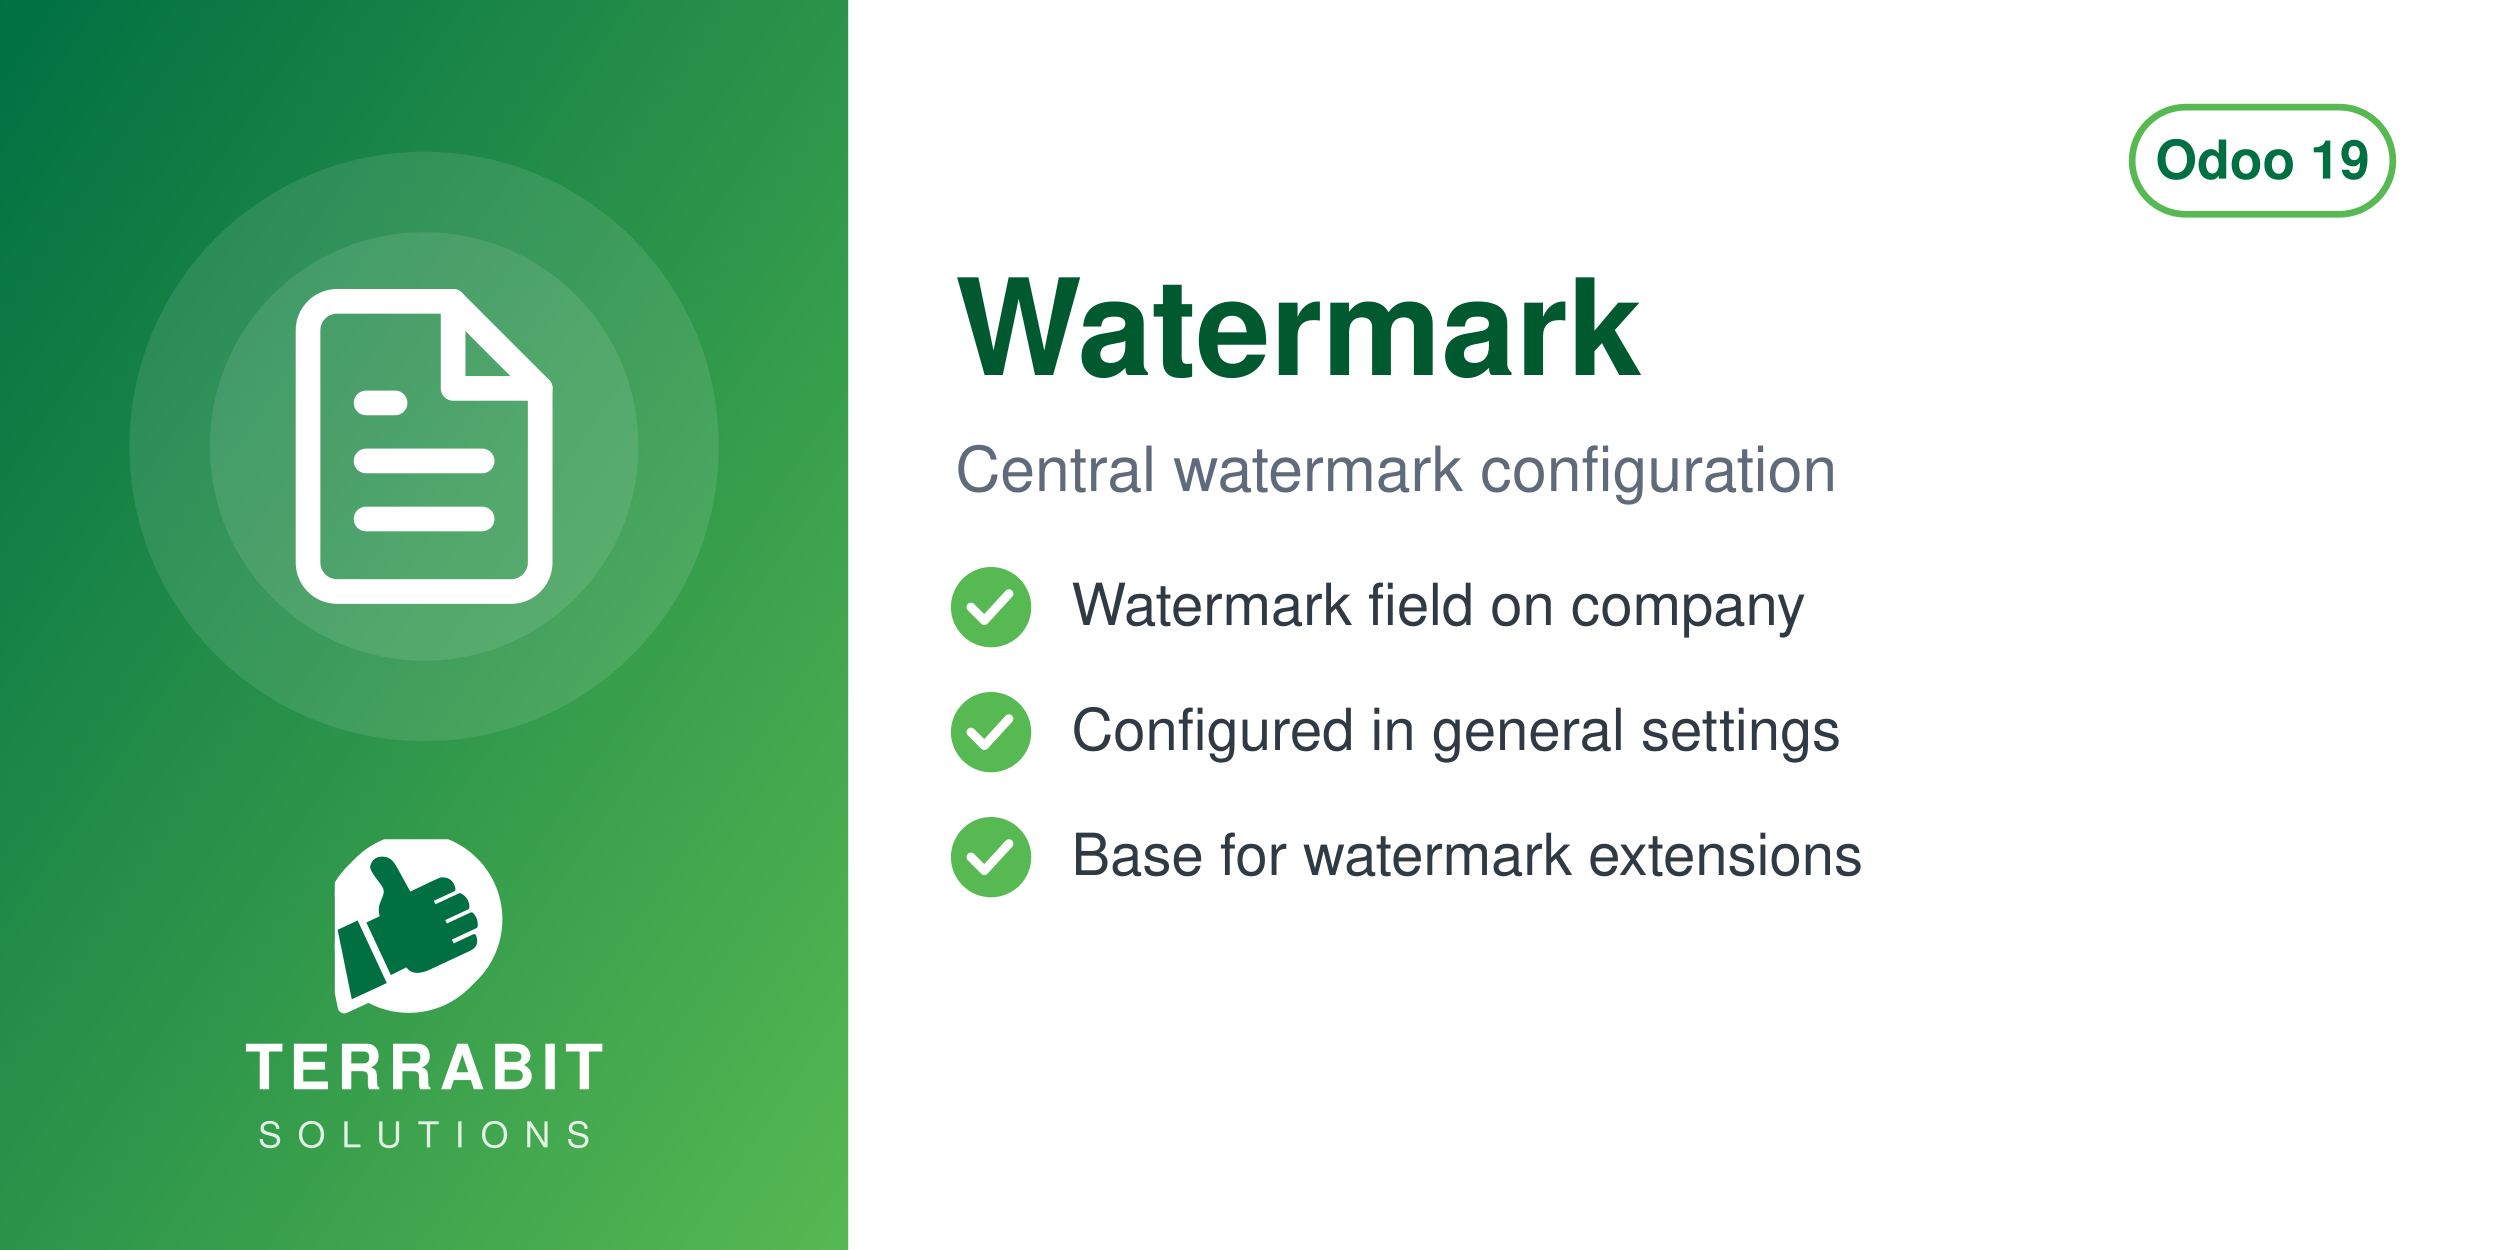
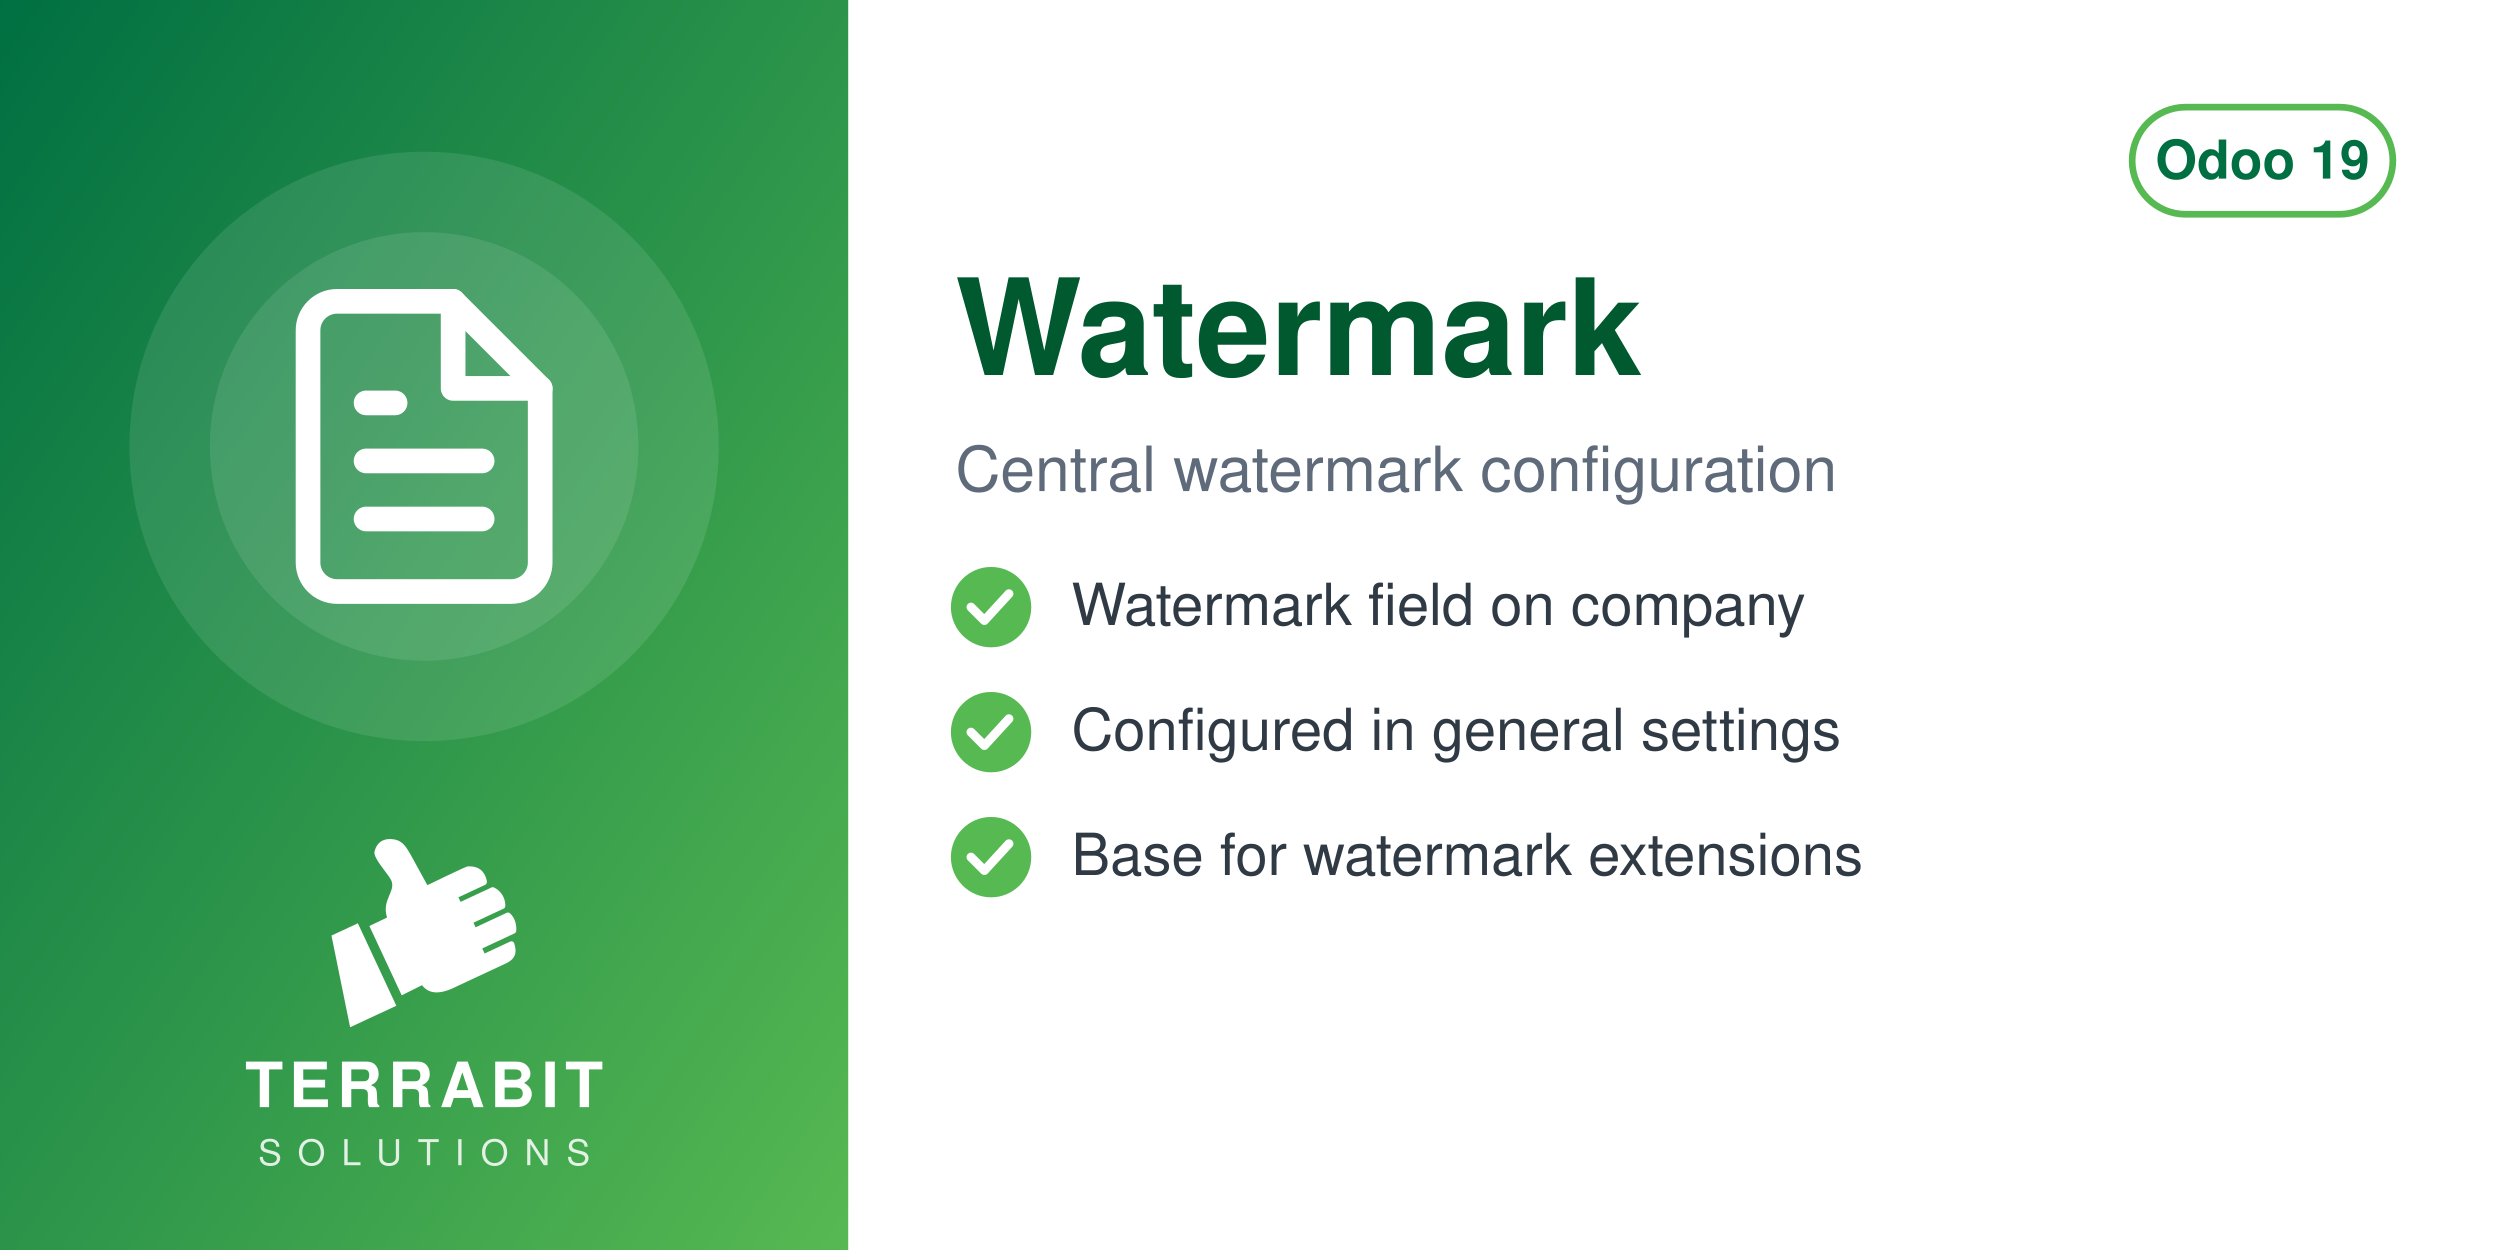
<svg xmlns="http://www.w3.org/2000/svg" width="560" height="280" viewBox="0 0 560 280">
  <defs>
    <linearGradient id="g" x1="0" y1="0" x2="1" y2="1">
      <stop offset="0" stop-color="#006F42" />
      <stop offset="1" stop-color="#57B952" />
    </linearGradient>
  </defs>
  <rect width="560" height="280" fill="#FFFFFF" />
  <rect width="190" height="280" fill="url(#g)" />
  <circle cx="95.0" cy="100" r="66" fill="white" opacity="0.10" />
  <circle cx="95.0" cy="100" r="48" fill="white" opacity="0.10" />
  <svg x="56.0" y="61.0" width="78" height="78" viewBox="0 0 24 24">
    <g fill="none" stroke="white" stroke-width="1.7" stroke-linecap="round" stroke-linejoin="round">
      <path d="M14 2H6a2 2 0 0 0-2 2v16a2 2 0 0 0 2 2h12a2 2 0 0 0 2-2V8z" />
      <path d="M14 2v6h6M8 13h8M8 17h8M8 9h2" />
    </g>
  </svg>
-   <svg x="75.0" y="188" width="40" height="40" viewBox="4150 2350 3900 3800" preserveAspectRatio="xMidYMid meet">
-     <path fill="#FFFFFF" d="M7338.82 5241.89c-336.4,511.49 -915.39,849.23 -1573.35,849.23 -318.43,0 -618.3,-79.19 -881.23,-218.8l-465.06 216.37c-72.83,33.95 -159.37,2.44 -193.35,-70.37 -5.59,-12.01 -9.4,-24.39 -11.54,-36.85l-247.52 -1217.33c-54.07,-175.41 -83.21,-361.76 -83.21,-554.92 0,-657.98 337.78,-1237 849.31,-1573.39 -400.37,339.2 -654.6,845.59 -654.6,1411.43 0,184.82 27.28,368.48 81.7,545.13l0.48 1.54 247.97 1219.53 0.08 0.48c1.71,9.89 4.72,19.5 8.96,28.59 26.29,56.38 93.5,80.75 149.87,54.52l479.82 -223.25 14.39 7.64c267.26,141.92 563.34,214.99 865.9,214.99 565.81,0 1072.18,-254.2 1411.38,-654.54z" />
-     <path fill="#FFFFFF" d="M5927.44 2165.35c1039.34,0 1881.91,842.57 1881.91,1881.91 0,1039.34 -842.57,1881.89 -1881.91,1881.89 -318.43,0 -618.33,-79.2 -881.24,-218.81l-465.06 216.38c-72.81,33.95 -159.37,2.44 -193.34,-70.36 -5.59,-12.01 -9.41,-24.4 -11.55,-36.86l-247.56 -1217.47c-54.04,-175.36 -83.16,-361.66 -83.16,-554.76 0,-1039.34 842.56,-1881.91 1881.9,-1881.91z" />
-     <path fill="#006F42" d="M4648.32 4073.59l636.59 1365.17 -765.09 355.96 -308.63 -1517.87 437.13 -203.26zm725.61 1192.32l336.75 -167.88c105.65,140.85 282.69,170.72 576.82,18.8l819.92 -382.33c181.4,-90.13 164.26,-214.57 130.07,-328.43 -4.28,-14.25 -13.68,-24.81 -27.34,-30.7 -13.67,-5.89 -27.61,-5.11 -41.09,1.18l-422.32 196.93 -39.04 -83.72 538.07 -250.91c16.64,-7.76 24.7,-27.69 25.58,-46.04 6.48,-134.33 -44.36,-230.89 -105.84,-285.23 -15.2,-13.44 -35.71,-15.59 -54.12,-7l-513.92 239.64 -35.6 -76.34 506.31 -236.1c17.69,-8.25 22.52,-36.93 21.83,-56.45 -4.1,-117.31 -67.62,-232.74 -187.72,-290.66 -13.94,-6.72 -28.64,-6.36 -42.69,0.19l-511.21 238.38 -35.37 -75.86 448.98 -209.36c20.44,-9.53 25.81,-42.28 21.02,-64.32 -41.02,-189.07 -167.92,-247.8 -318.14,-237.87 -29.39,1.94 -589.86,273.16 -665.95,310.54l-281.84 -513.57c-59.06,-93.13 -112.7,-221.7 -276.47,-245.13 -211.24,-30.22 -291.56,94.38 -316.89,203.13 -25.32,108.75 223.84,365.99 276.05,473.69 85.52,184.27 -161.86,318.11 -68.41,617.99l-292.54 139.94 535.09 1147.51z" />
+   <svg x="72.0" y="186" width="46" height="46" viewBox="4045 2535 3400 3400" preserveAspectRatio="xMidYMid meet">
+     <path fill="#FFFFFF" d="M4648.32 4073.59l636.59 1365.17 -765.09 355.96 -308.63 -1517.87 437.13 -203.26zm725.61 1192.32l336.75 -167.88c105.65,140.85 282.69,170.72 576.82,18.8l819.92 -382.33c181.4,-90.13 164.26,-214.57 130.07,-328.43 -4.28,-14.25 -13.68,-24.81 -27.34,-30.7 -13.67,-5.89 -27.61,-5.11 -41.09,1.18l-422.32 196.93 -39.04 -83.72 538.07 -250.91c16.64,-7.76 24.7,-27.69 25.58,-46.04 6.48,-134.33 -44.36,-230.89 -105.84,-285.23 -15.2,-13.44 -35.71,-15.59 -54.12,-7l-513.92 239.64 -35.6 -76.34 506.31 -236.1c17.69,-8.25 22.52,-36.93 21.83,-56.45 -4.1,-117.31 -67.62,-232.74 -187.72,-290.66 -13.94,-6.72 -28.64,-6.36 -42.69,0.19l-511.21 238.38 -35.37 -75.86 448.98 -209.36c20.44,-9.53 25.81,-42.28 21.02,-64.32 -41.02,-189.07 -167.92,-247.8 -318.14,-237.87 -29.39,1.94 -589.86,273.16 -665.95,310.54l-281.84 -513.57c-59.06,-93.13 -112.7,-221.7 -276.47,-245.13 -211.24,-30.22 -291.56,94.38 -316.89,203.13 -25.32,108.75 223.84,365.99 276.05,473.69 85.52,184.27 -161.86,318.11 -68.41,617.99l-292.54 139.94 535.09 1147.51z" />
  </svg>
-   <text x="95.0" y="244" text-anchor="middle" font-family="Helvetica,Arial,sans-serif" font-size="14" font-weight="800" letter-spacing="1.4" fill="white">TERRABIT</text>
-   <text x="95.0" y="257" text-anchor="middle" font-family="Helvetica,Arial,sans-serif" font-size="8" font-weight="500" letter-spacing="3.6" fill="white" opacity="0.85">SOLUTIONS</text>
+   <text x="95.0" y="248" text-anchor="middle" font-family="Helvetica,Arial,sans-serif" font-size="14" font-weight="800" letter-spacing="1.4" fill="white">TERRABIT</text>
+   <text x="95.0" y="261" text-anchor="middle" font-family="Helvetica,Arial,sans-serif" font-size="8" font-weight="500" letter-spacing="3.6" fill="white" opacity="0.85">SOLUTIONS</text>
  <g>
    <rect x="477.6" y="24" width="58.4" height="24" rx="12" fill="none" stroke="#57B952" stroke-width="1.5" />
    <text x="506.8" y="40" text-anchor="middle" font-family="Helvetica,Arial,sans-serif" font-size="12" font-weight="700" fill="#006F42">Odoo 19</text>
  </g>
  <text x="214" y="84" font-family="Helvetica,Arial,sans-serif" font-size="30" font-weight="700" fill="#00592F">Watermark</text>
  <text x="214" y="110" font-family="Helvetica,Arial,sans-serif" font-size="14" fill="#5F6B7A">Central watermark configuration</text>
  <circle cx="222" cy="136" r="9" fill="#57B952" />
  <path d="M217.5 136 l3 3 l5.5 -6" fill="none" stroke="white" stroke-width="2" stroke-linecap="round" stroke-linejoin="round" />
  <text x="240" y="140" font-family="Helvetica,Arial,sans-serif" font-size="13" fill="#2F3A45">Watermark field on company</text>
  <circle cx="222" cy="164" r="9" fill="#57B952" />
  <path d="M217.5 164 l3 3 l5.5 -6" fill="none" stroke="white" stroke-width="2" stroke-linecap="round" stroke-linejoin="round" />
  <text x="240" y="168" font-family="Helvetica,Arial,sans-serif" font-size="13" fill="#2F3A45">Configured in general settings</text>
  <circle cx="222" cy="192" r="9" fill="#57B952" />
  <path d="M217.5 192 l3 3 l5.5 -6" fill="none" stroke="white" stroke-width="2" stroke-linecap="round" stroke-linejoin="round" />
  <text x="240" y="196" font-family="Helvetica,Arial,sans-serif" font-size="13" fill="#2F3A45">Base for watermark extensions</text>
</svg>
